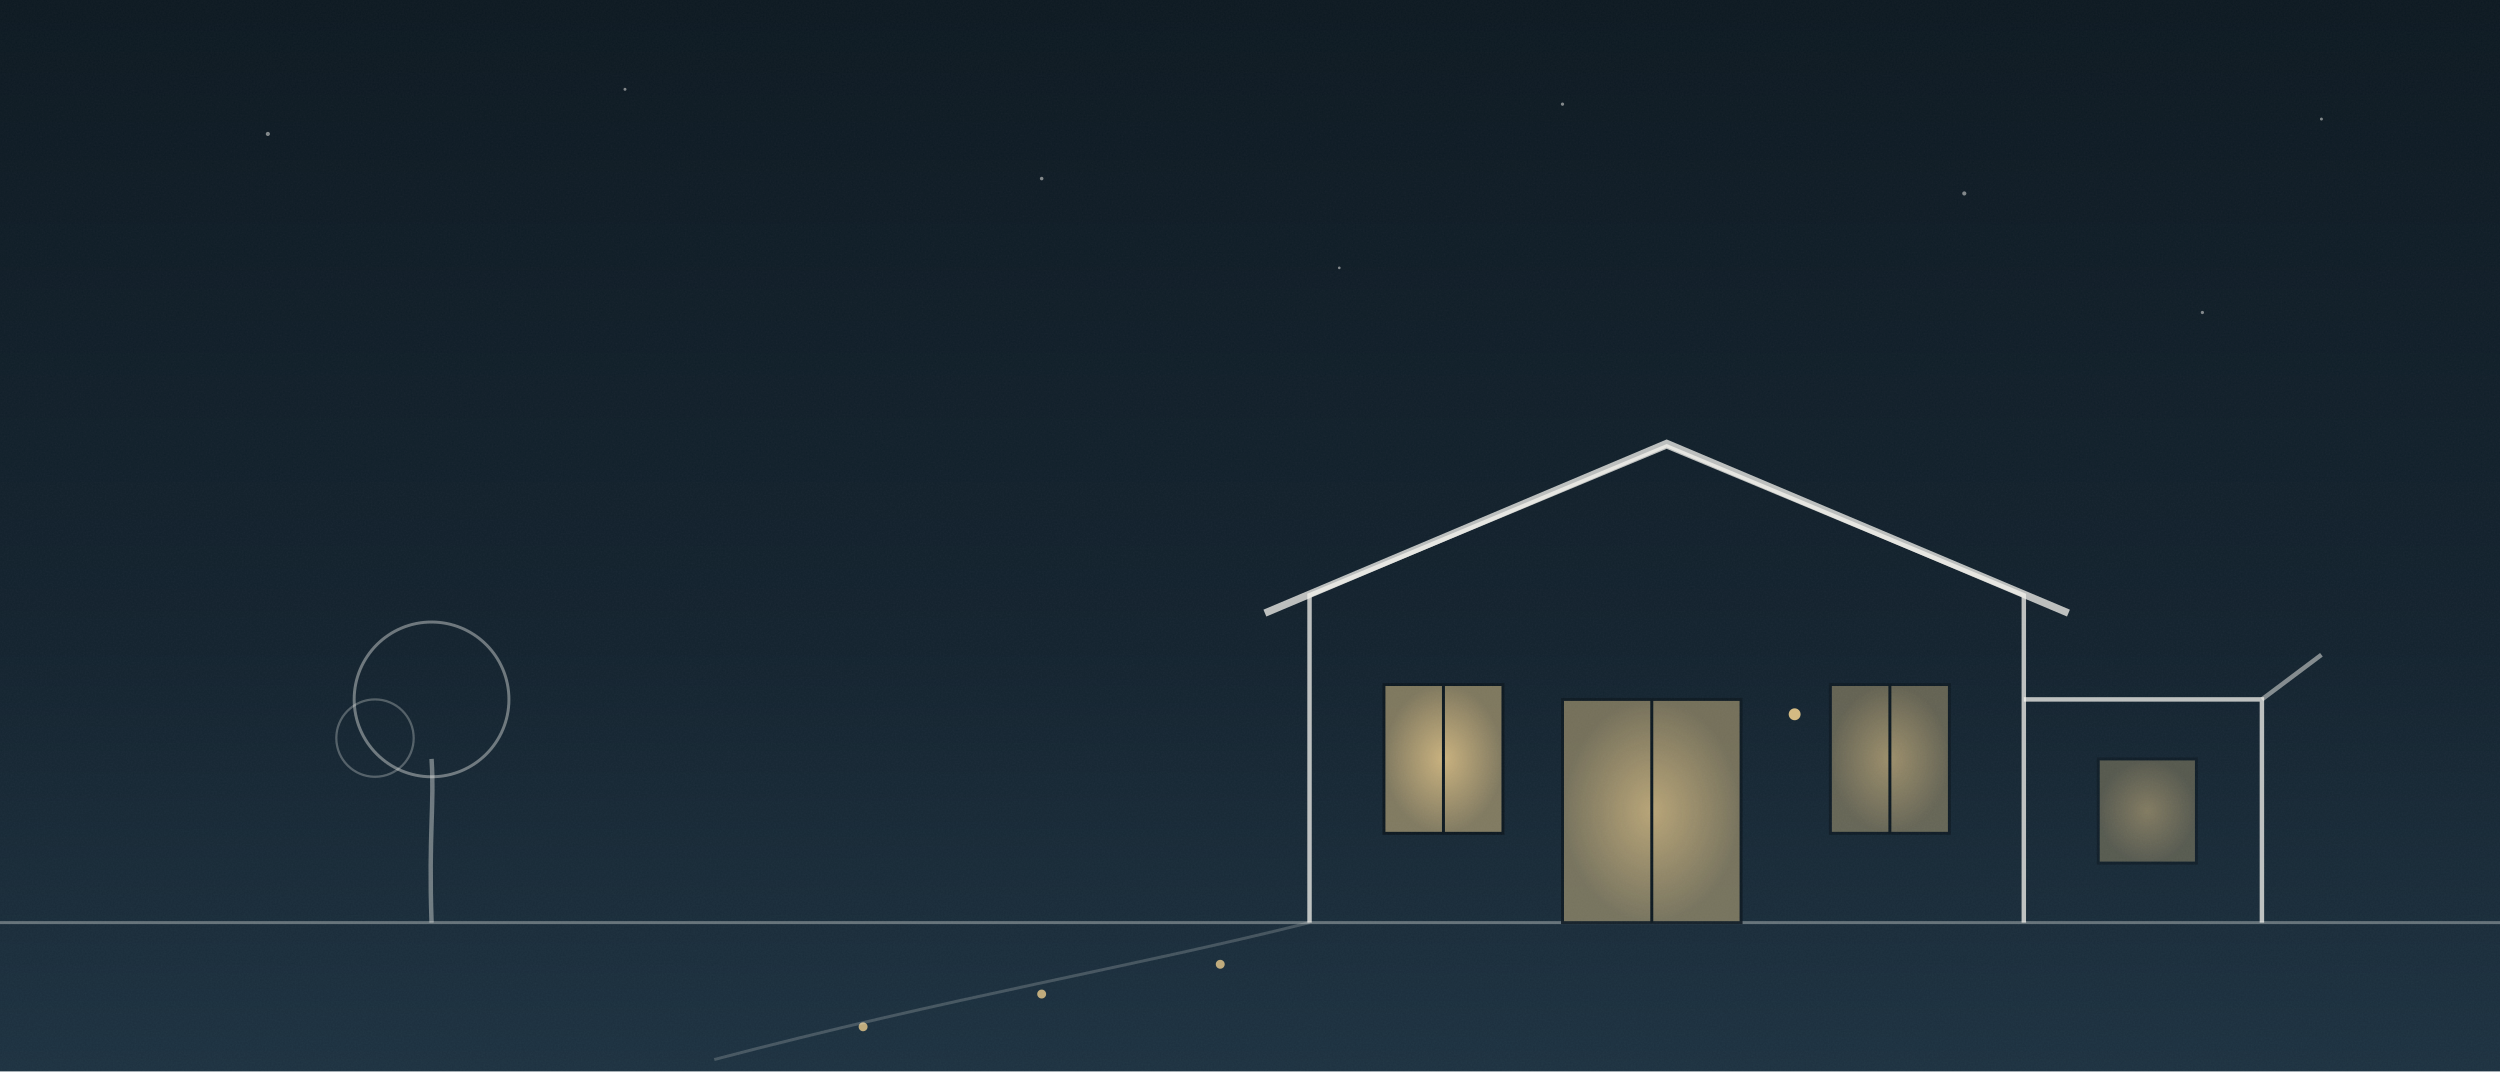
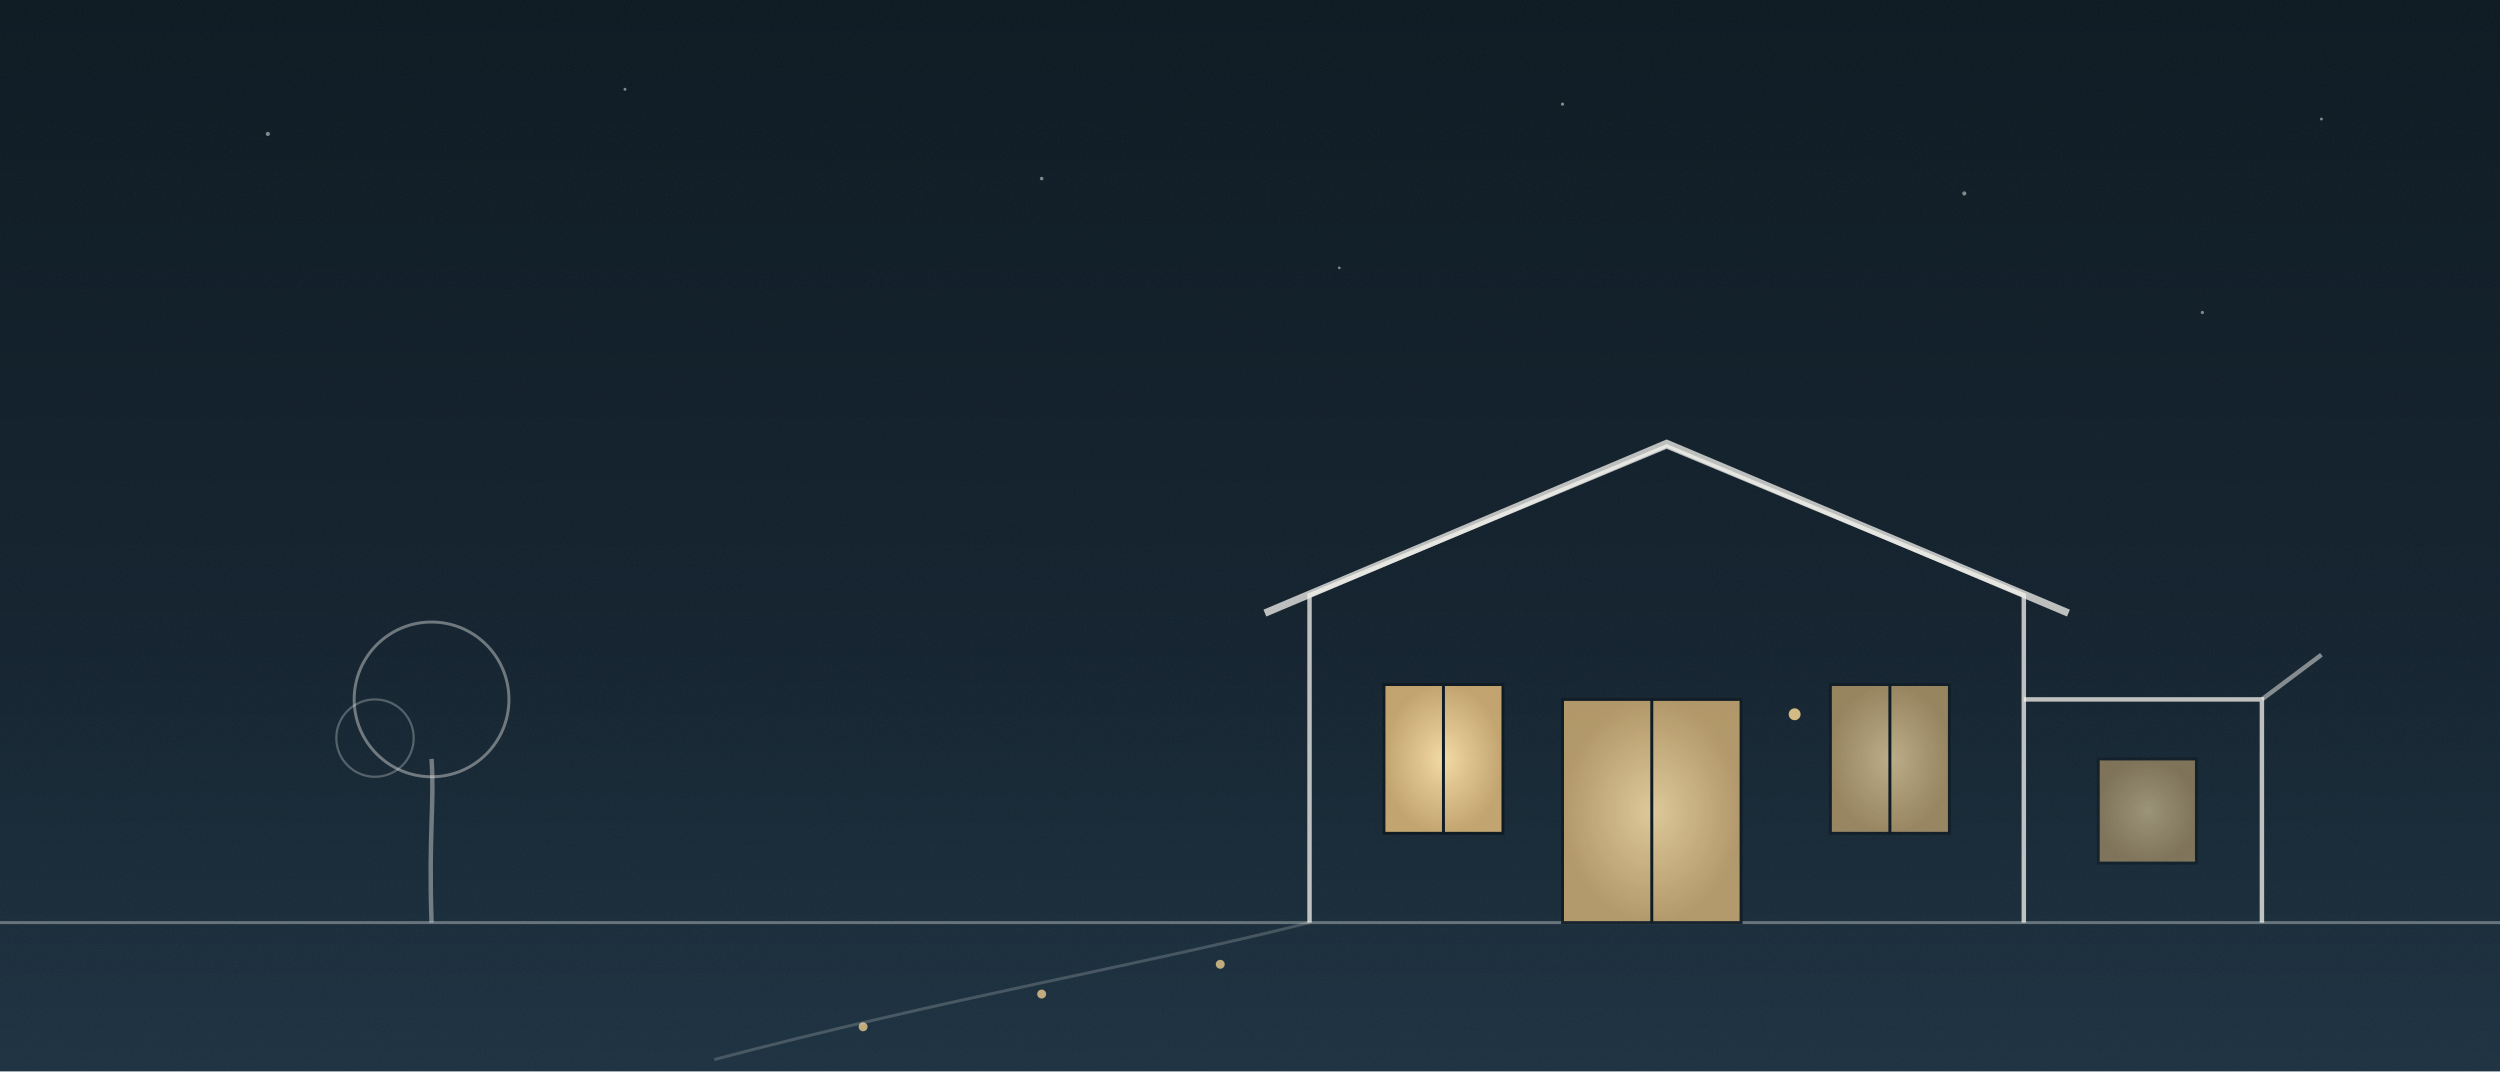
<svg xmlns="http://www.w3.org/2000/svg" viewBox="0 0 1680 720" role="img" preserveAspectRatio="xMidYMax slice">
  <defs>
    <linearGradient id="dusk" x1="0" y1="0" x2="0" y2="1">
      <stop offset="0" stop-color="#0C1821" />
      <stop offset="0.6" stop-color="#12222E" />
      <stop offset="1" stop-color="#1C3140" />
    </linearGradient>
    <radialGradient id="winwarm" cx="0.5" cy="0.5" r="0.5">
-       <stop offset="0" stop-color="#E8C98A" stop-opacity="0.85" />
-       <stop offset="1" stop-color="#E8C98A" stop-opacity="0.5" />
+       <stop offset="0" stop-color="#F2D9A4" stop-opacity="1" />
+       <stop offset="1" stop-color="#E0B978" stop-opacity="0.85" />
    </radialGradient>
    <filter id="grain">
      <feTurbulence type="fractalNoise" baseFrequency="0.9" numOctaves="2" result="n" />
      <feColorMatrix in="n" type="matrix" values="0 0 0 0 1 0 0 0 0 1 0 0 0 0 1 0 0 0 0.035 0" />
      <feComposite operator="over" in2="SourceGraphic" />
    </filter>
  </defs>
  <rect width="1680" height="720" fill="url(#dusk)" />
  <g fill="#F4F2ED" opacity="0.5">
    <circle cx="180" cy="90" r="1.4" />
    <circle cx="420" cy="60" r="1" />
    <circle cx="700" cy="120" r="1.2" />
    <circle cx="1050" cy="70" r="1.1" />
    <circle cx="1320" cy="130" r="1.4" />
    <circle cx="1560" cy="80" r="1" />
    <circle cx="900" cy="180" r="0.9" />
    <circle cx="1480" cy="210" r="1.1" />
  </g>
  <line x1="0" y1="620" x2="1680" y2="620" stroke="#F4F2ED" stroke-opacity="0.35" stroke-width="2" />
  <g stroke="#F4F2ED" stroke-opacity="0.75" fill="none" stroke-width="3">
    <path d="M880 620 V400 L1120 300 L1360 400 V620" />
    <path d="M850 412 L1120 298 L1390 412" stroke-width="5" />
    <path d="M1360 470 H1520 V620" />
    <line x1="1520" y1="470" x2="1560" y2="440" stroke-opacity="0.5" />
  </g>
  <g stroke="#0C1821" stroke-width="2">
    <rect x="930" y="460" width="80" height="100" fill="url(#winwarm)" />
    <rect x="1050" y="470" width="120" height="150" fill="url(#winwarm)" opacity="0.9" />
    <rect x="1230" y="460" width="80" height="100" fill="url(#winwarm)" opacity="0.75" />
    <rect x="1410" y="510" width="66" height="70" fill="url(#winwarm)" opacity="0.6" />
  </g>
  <g stroke="#0C1821" stroke-width="2">
    <line x1="970" y1="460" x2="970" y2="560" />
    <line x1="1110" y1="470" x2="1110" y2="620" />
    <line x1="1270" y1="460" x2="1270" y2="560" />
  </g>
  <rect x="1195" y="500" width="8" height="26" fill="#E8C98A" opacity="0.0" />
  <circle cx="1206" cy="480" r="4" fill="#E8C98A" opacity="0.9" />
  <g fill="#E8C98A" opacity="0.8">
    <circle cx="820" cy="648" r="3" />
    <circle cx="700" cy="668" r="3" />
    <circle cx="580" cy="690" r="3" />
  </g>
  <path d="M880 620 C 760 650 640 670 480 712" fill="none" stroke="#F4F2ED" stroke-opacity="0.2" stroke-width="2" />
  <g stroke="#F4F2ED" stroke-opacity="0.4" fill="none">
    <path d="M290 620 C288 560 292 540 290 510" stroke-width="3" />
    <circle cx="290" cy="470" r="52" stroke-width="2" />
    <circle cx="252" cy="496" r="26" stroke-width="1.5" opacity="0.7" />
  </g>
  <rect width="1680" height="720" fill="transparent" filter="url(#grain)" />
</svg>
